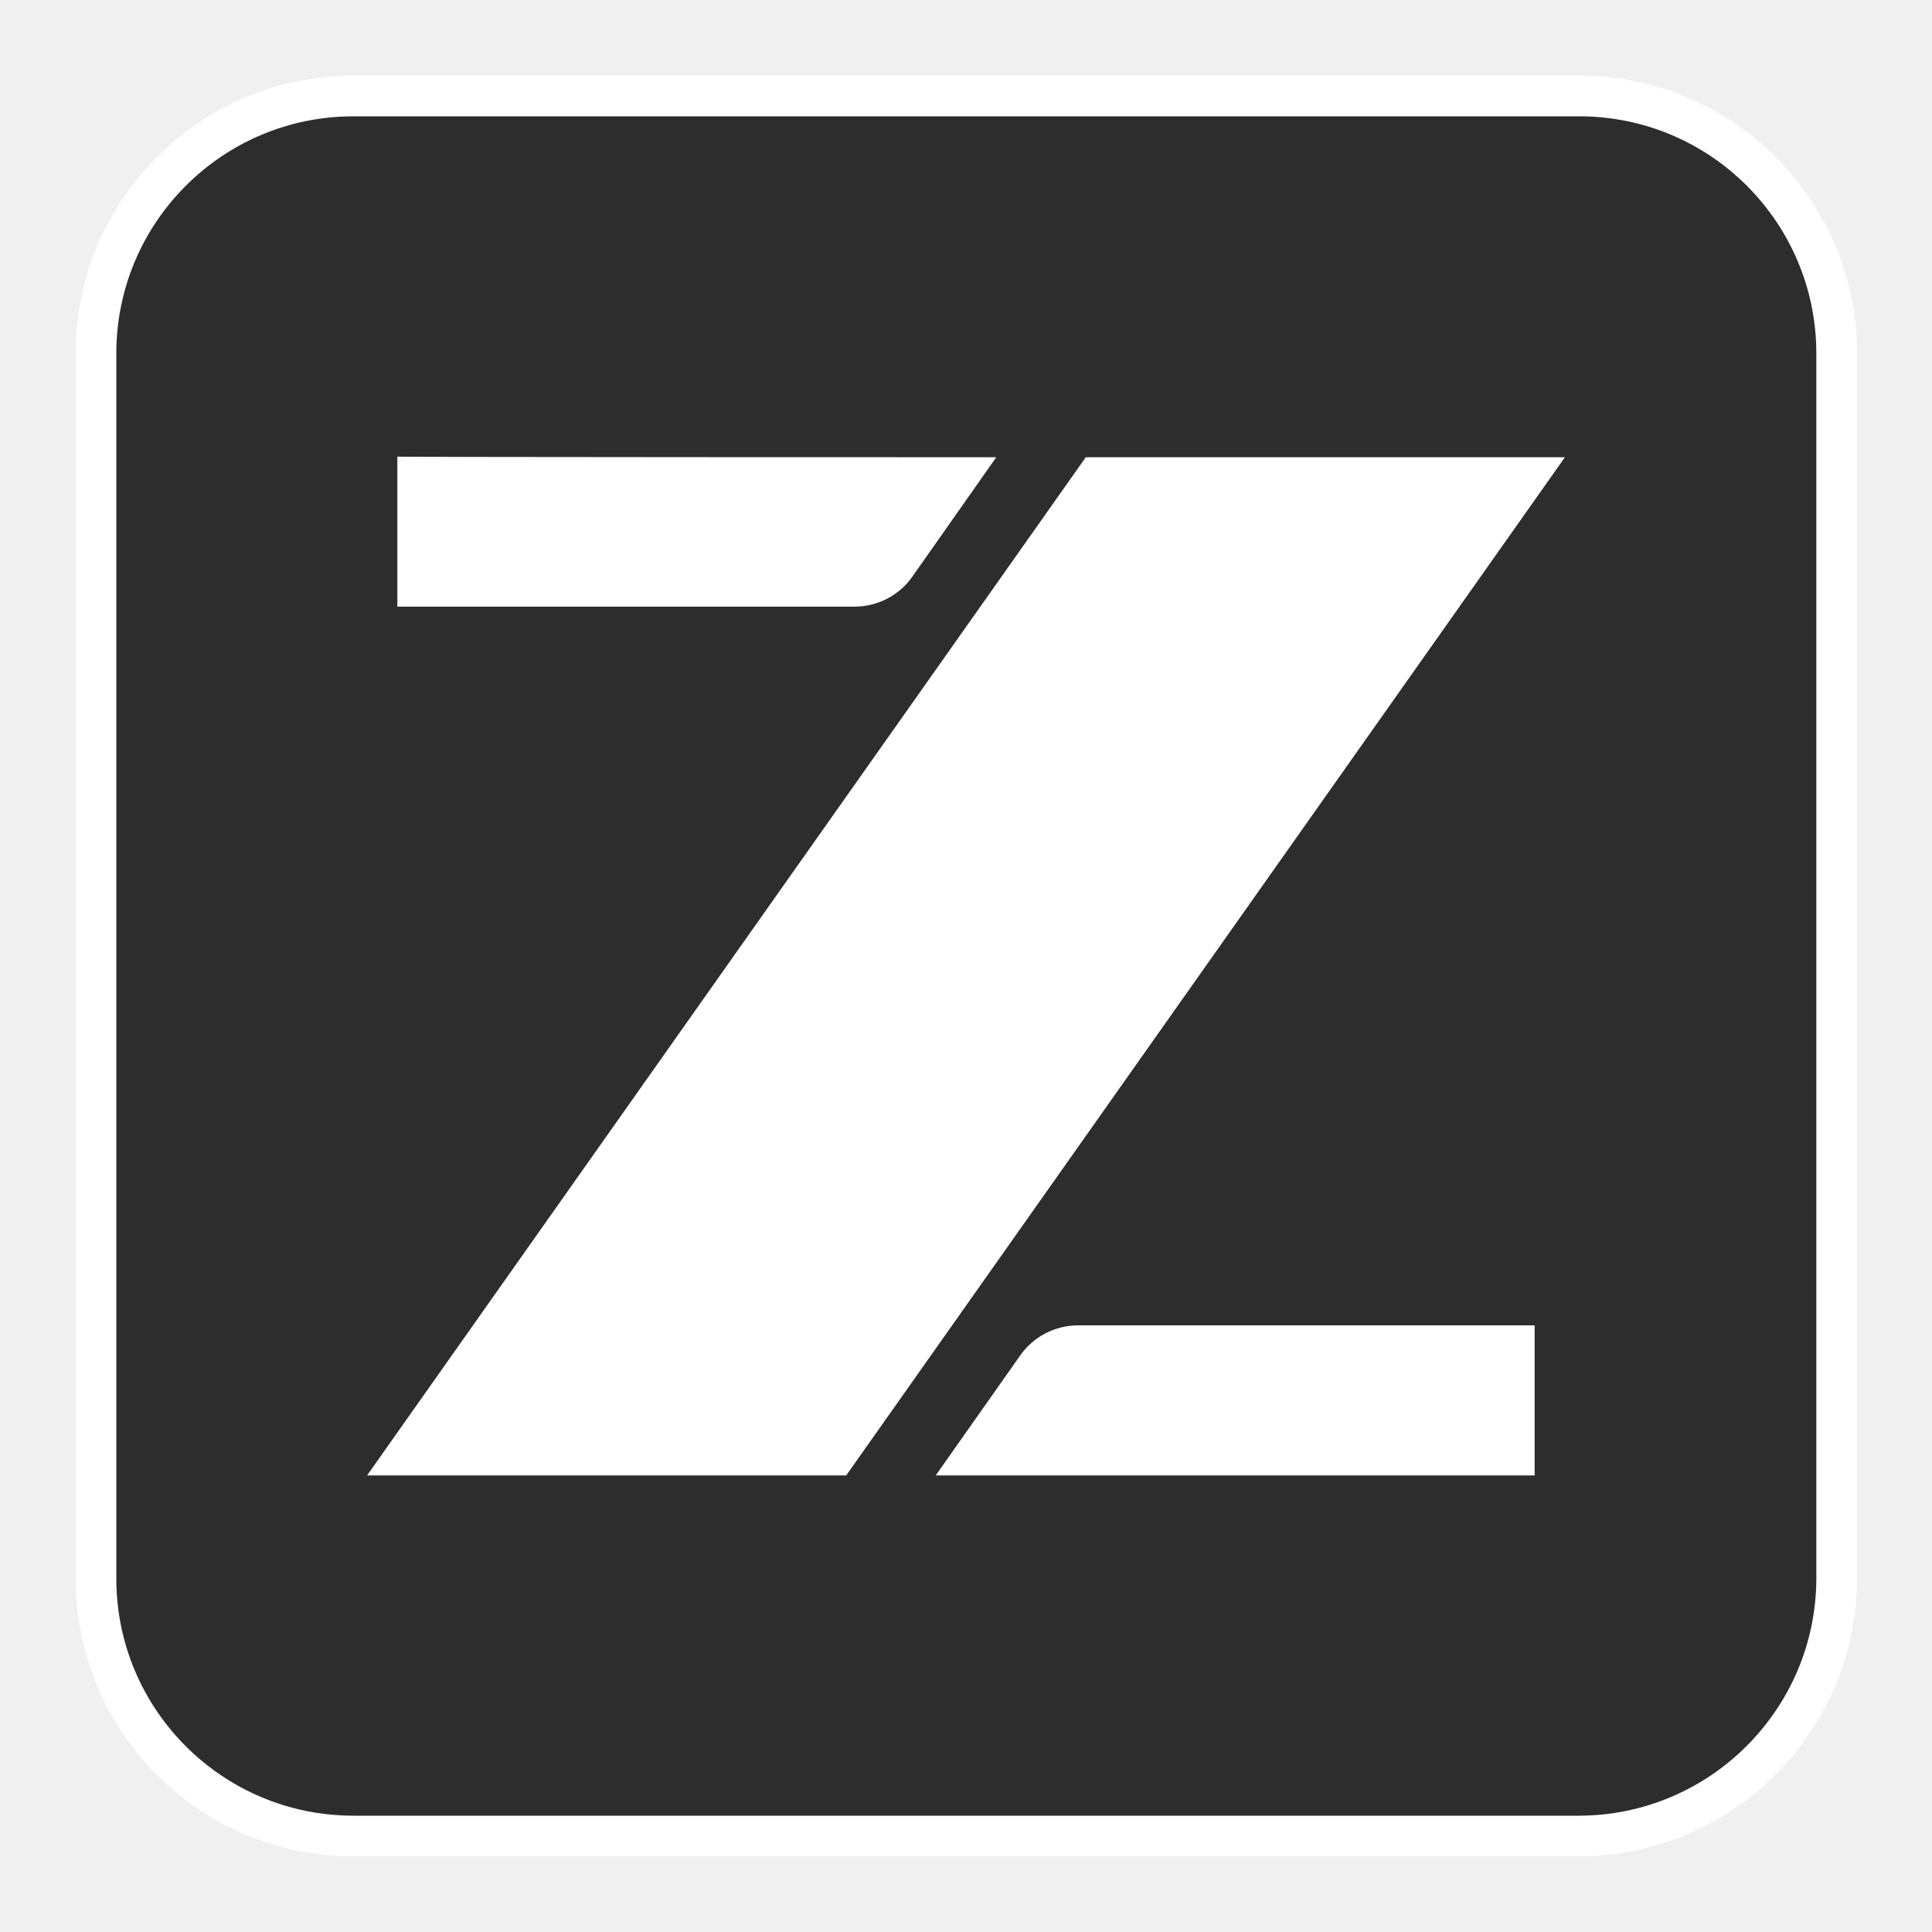
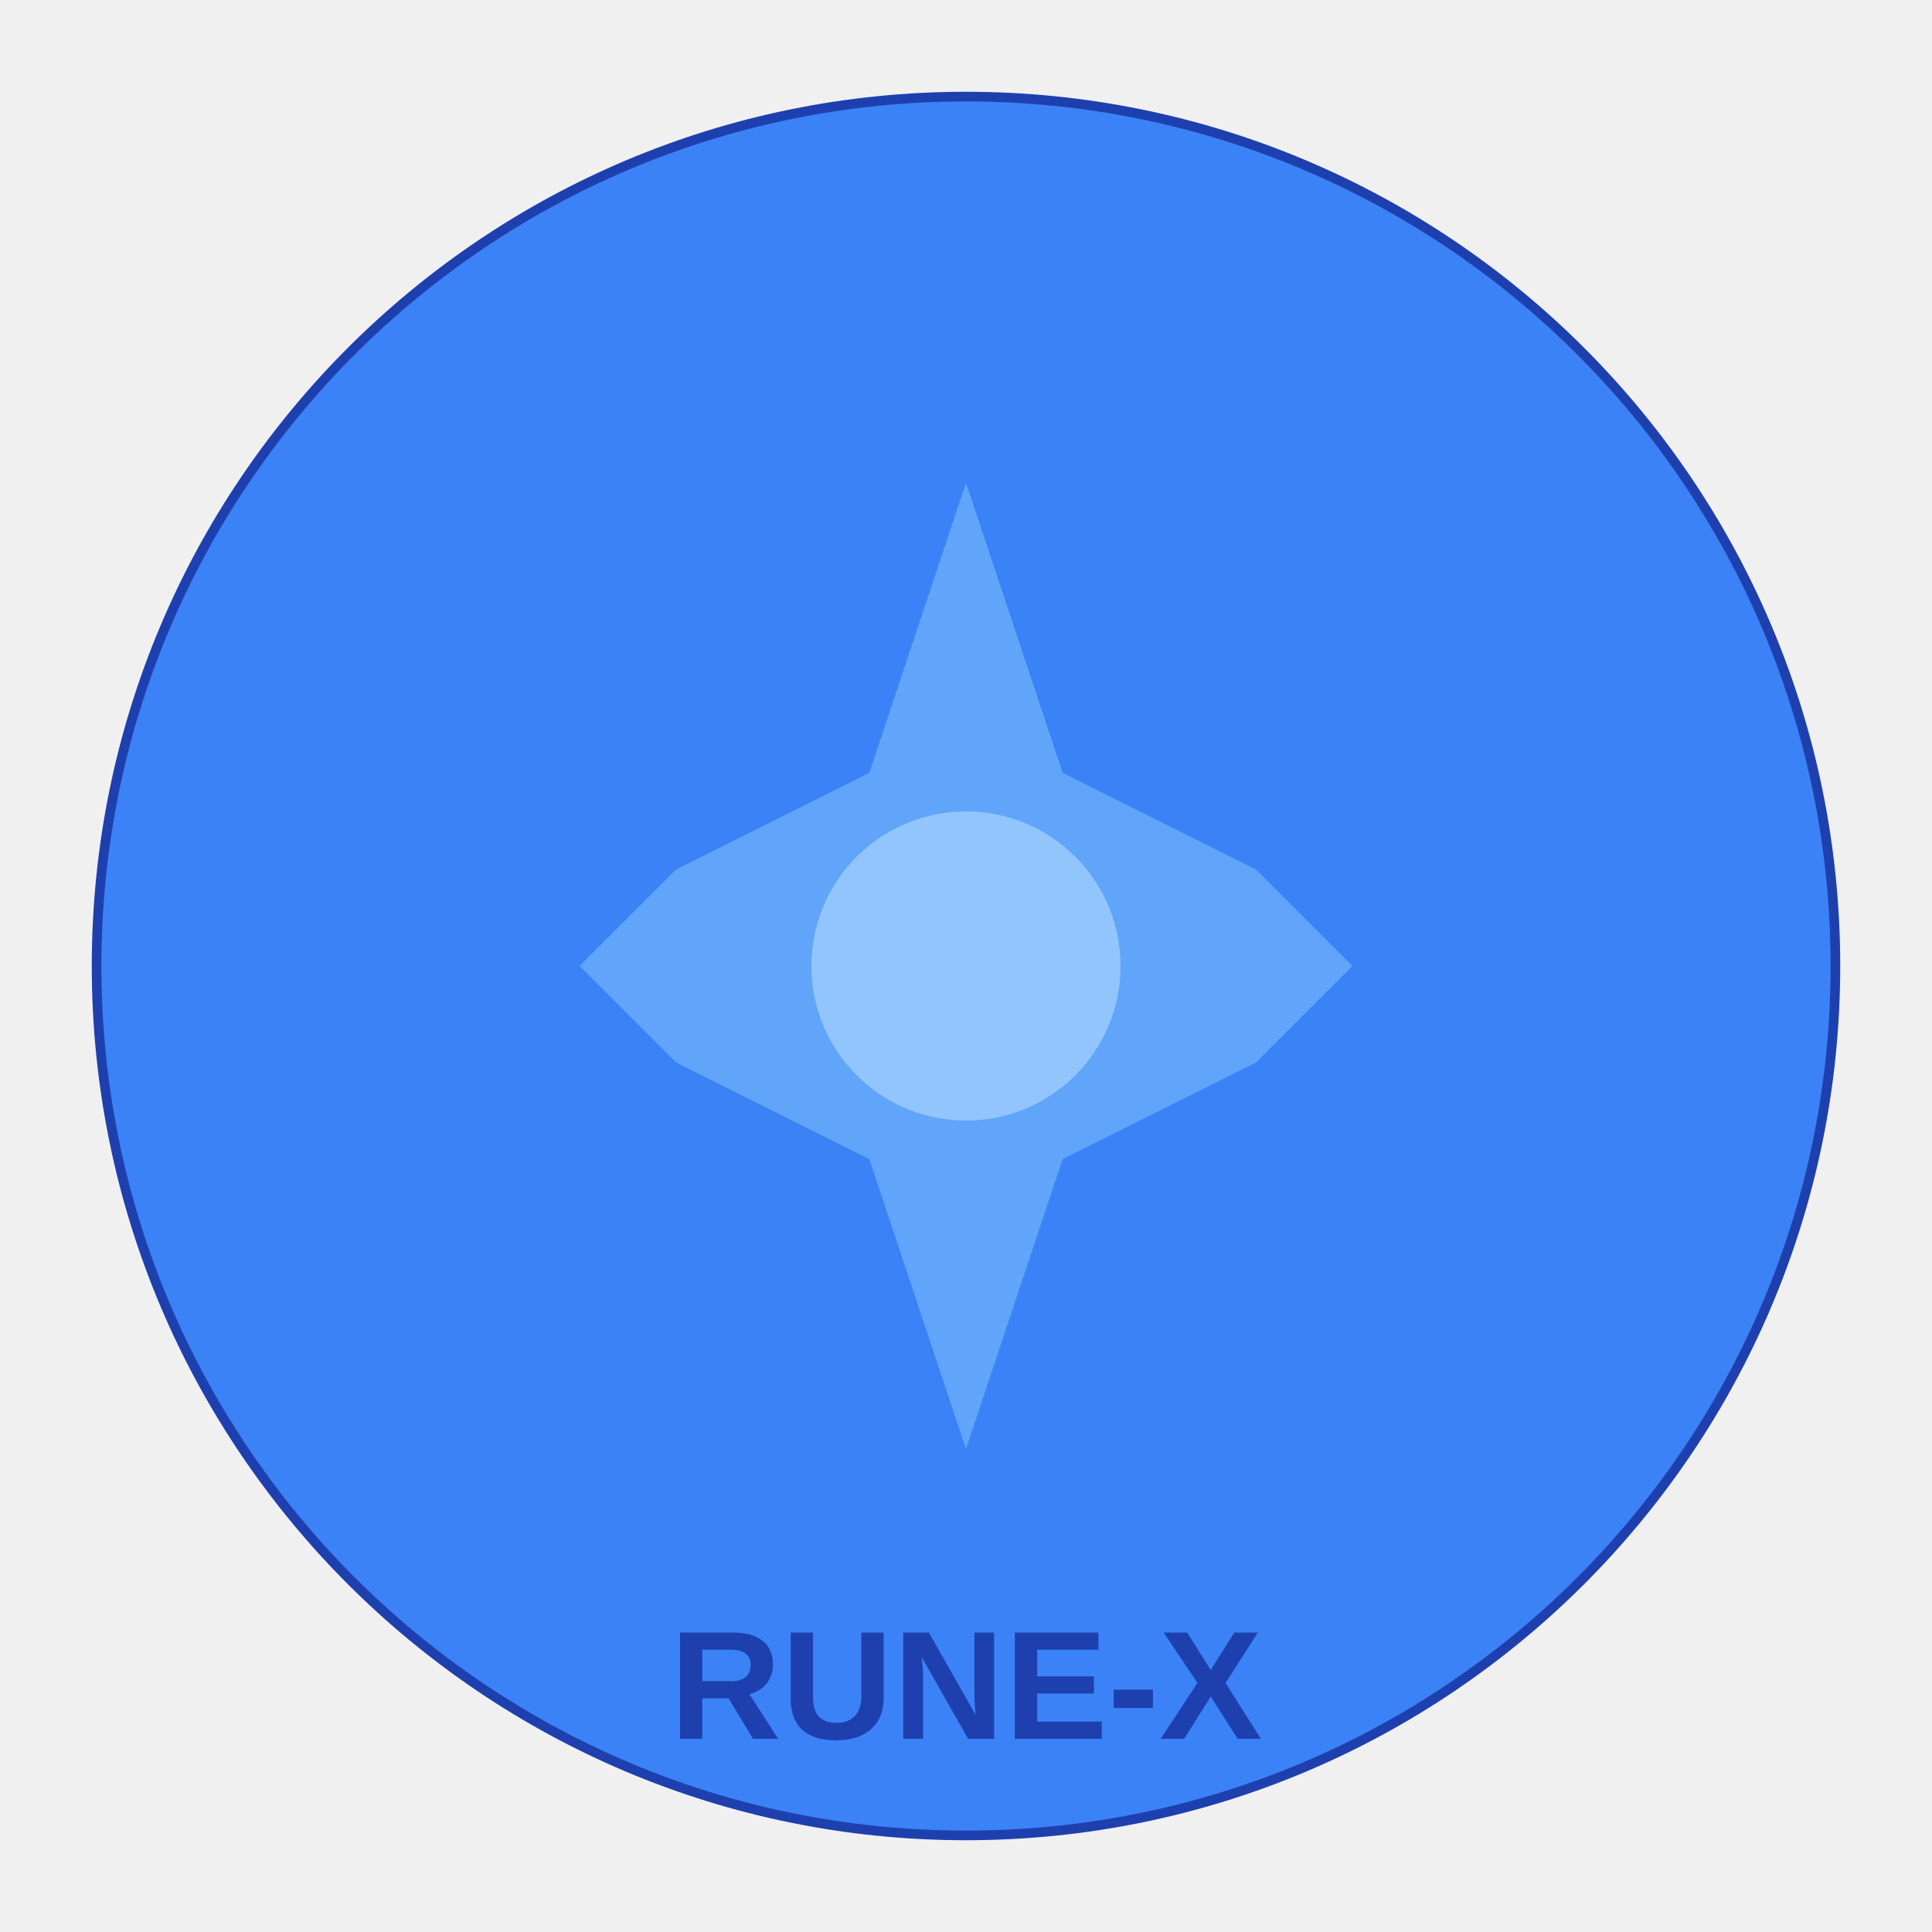
- <svg xmlns="http://www.w3.org/2000/svg" version="1.1" x="0px" y="0px" viewBox="0 0 30 30" style="enable-background:new 0 0 30 30;" xml:space="preserve">
+ <svg xmlns="http://www.w3.org/2000/svg" version="1.1" x="0px" y="0px" viewBox="0 0 100 100" style="enable-background:new 0 0 100 100;" xml:space="preserve">
  <defs>
    <style type="text/css">
-     .st194{fill:#2D2D2D;stroke:#FFFFFF;stroke-width:0.632;stroke-miterlimit:10;}
-     .st23{fill:#FFFFFF;}
- 
-     .z-breathe {
-       animation: breathe 2.5s ease-in-out infinite;
+     .rune-primary{fill:#3B82F6;stroke:#1E40AF;stroke-width:0.5;stroke-miterlimit:10;}
+     .rune-secondary{fill:#60A5FA;}
+     .rune-accent{fill:#93C5FD;}
+     .rune-breathe {
+       animation: breathe 3s ease-in-out infinite;
    }
- 
    @keyframes breathe {
-       0%, 100% { opacity: 0.7; }
+       0%, 100% { opacity: 0.8; }
      50% { opacity: 1; }
    }
  </style>
  </defs>
  <g>
-     <path class="st194" d="M24.51,28.51H5.49c-2.21,0-4-1.79-4-4V5.49c0-2.21,1.79-4,4-4h19.03c2.21,0,4,1.79,4,4v19.03     C28.51,26.72,26.72,28.51,24.51,28.51z" />
-     <g class="z-breathe">
-       <path class="st23" d="M15.47,7.1l-1.3,1.85c-0.2,0.29-0.54,0.47-0.9,0.47h-7.1V7.09C6.16,7.1,15.47,7.1,15.47,7.1z" />
-       <polygon class="st23" points="24.3,7.1 13.14,22.91 5.7,22.91 16.86,7.1" />
-       <path class="st23" d="M14.53,22.91l1.31-1.86c0.2-0.29,0.54-0.47,0.9-0.47h7.09v2.33H14.53z" />
+     <circle class="rune-primary" cx="50" cy="50" r="45" />
+     <g class="rune-breathe">
+       <path class="rune-secondary" d="M50,25 L45,40 L35,45 L30,50 L35,55 L45,60 L50,75 L55,60 L65,55 L70,50 L65,45 L55,40 Z" />
+       <circle class="rune-accent" cx="50" cy="50" r="8" />
+       <path class="rune-accent" d="M50,35 L50,65 M35,50 L65,50" />
    </g>
+     <text x="50" y="90" font-family="Arial, sans-serif" font-size="8" fill="#1E40AF" text-anchor="middle" font-weight="bold">RUNE-X</text>
  </g>
</svg>
